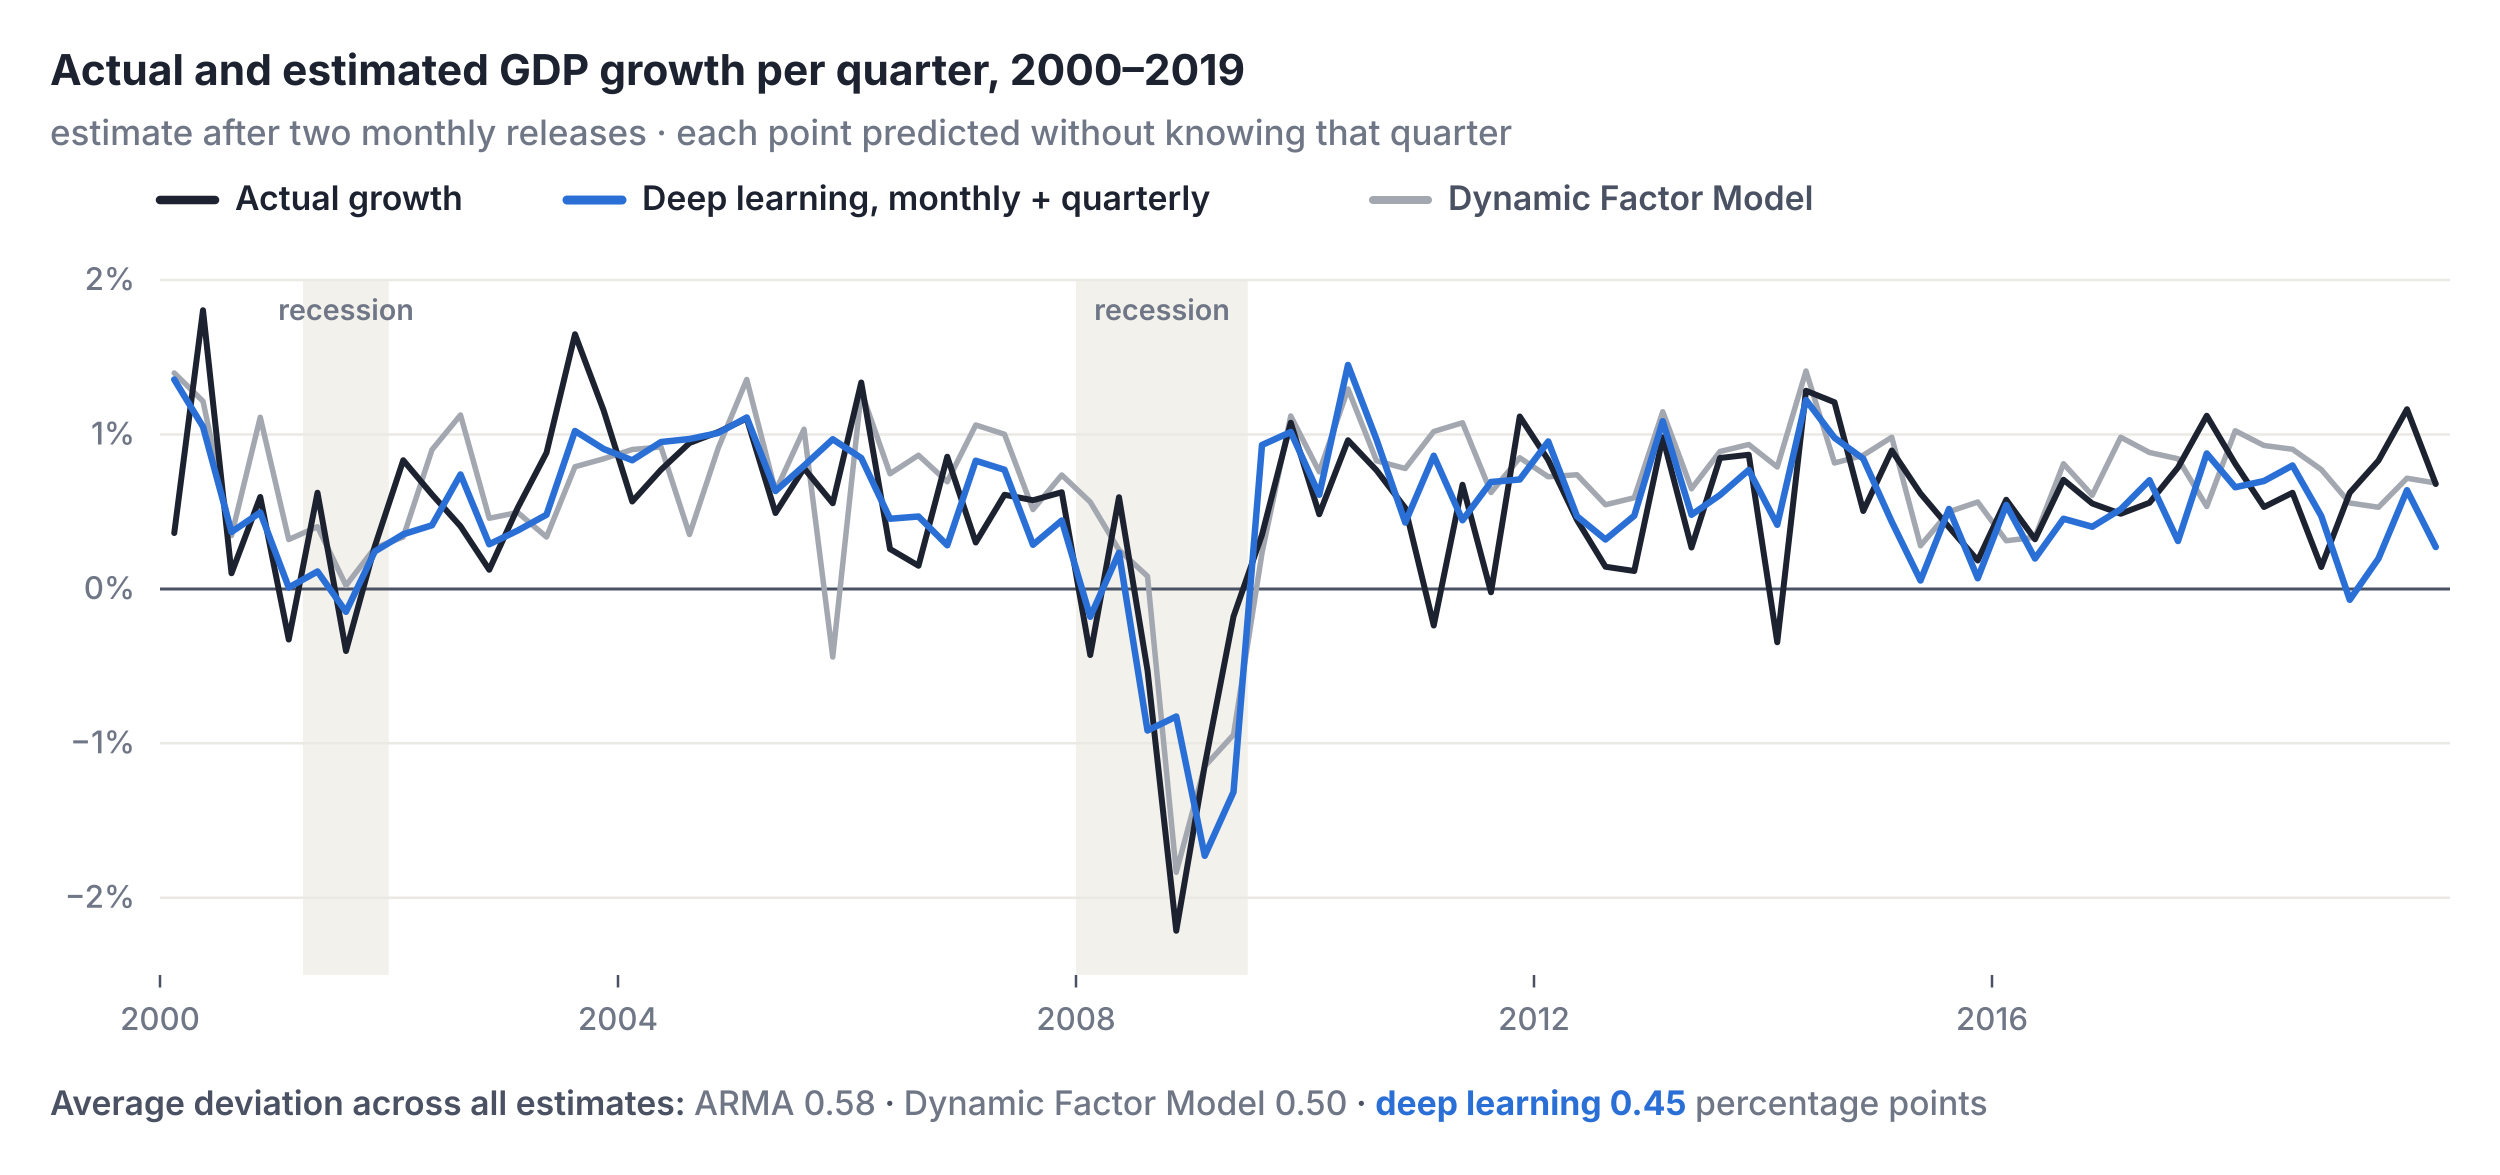
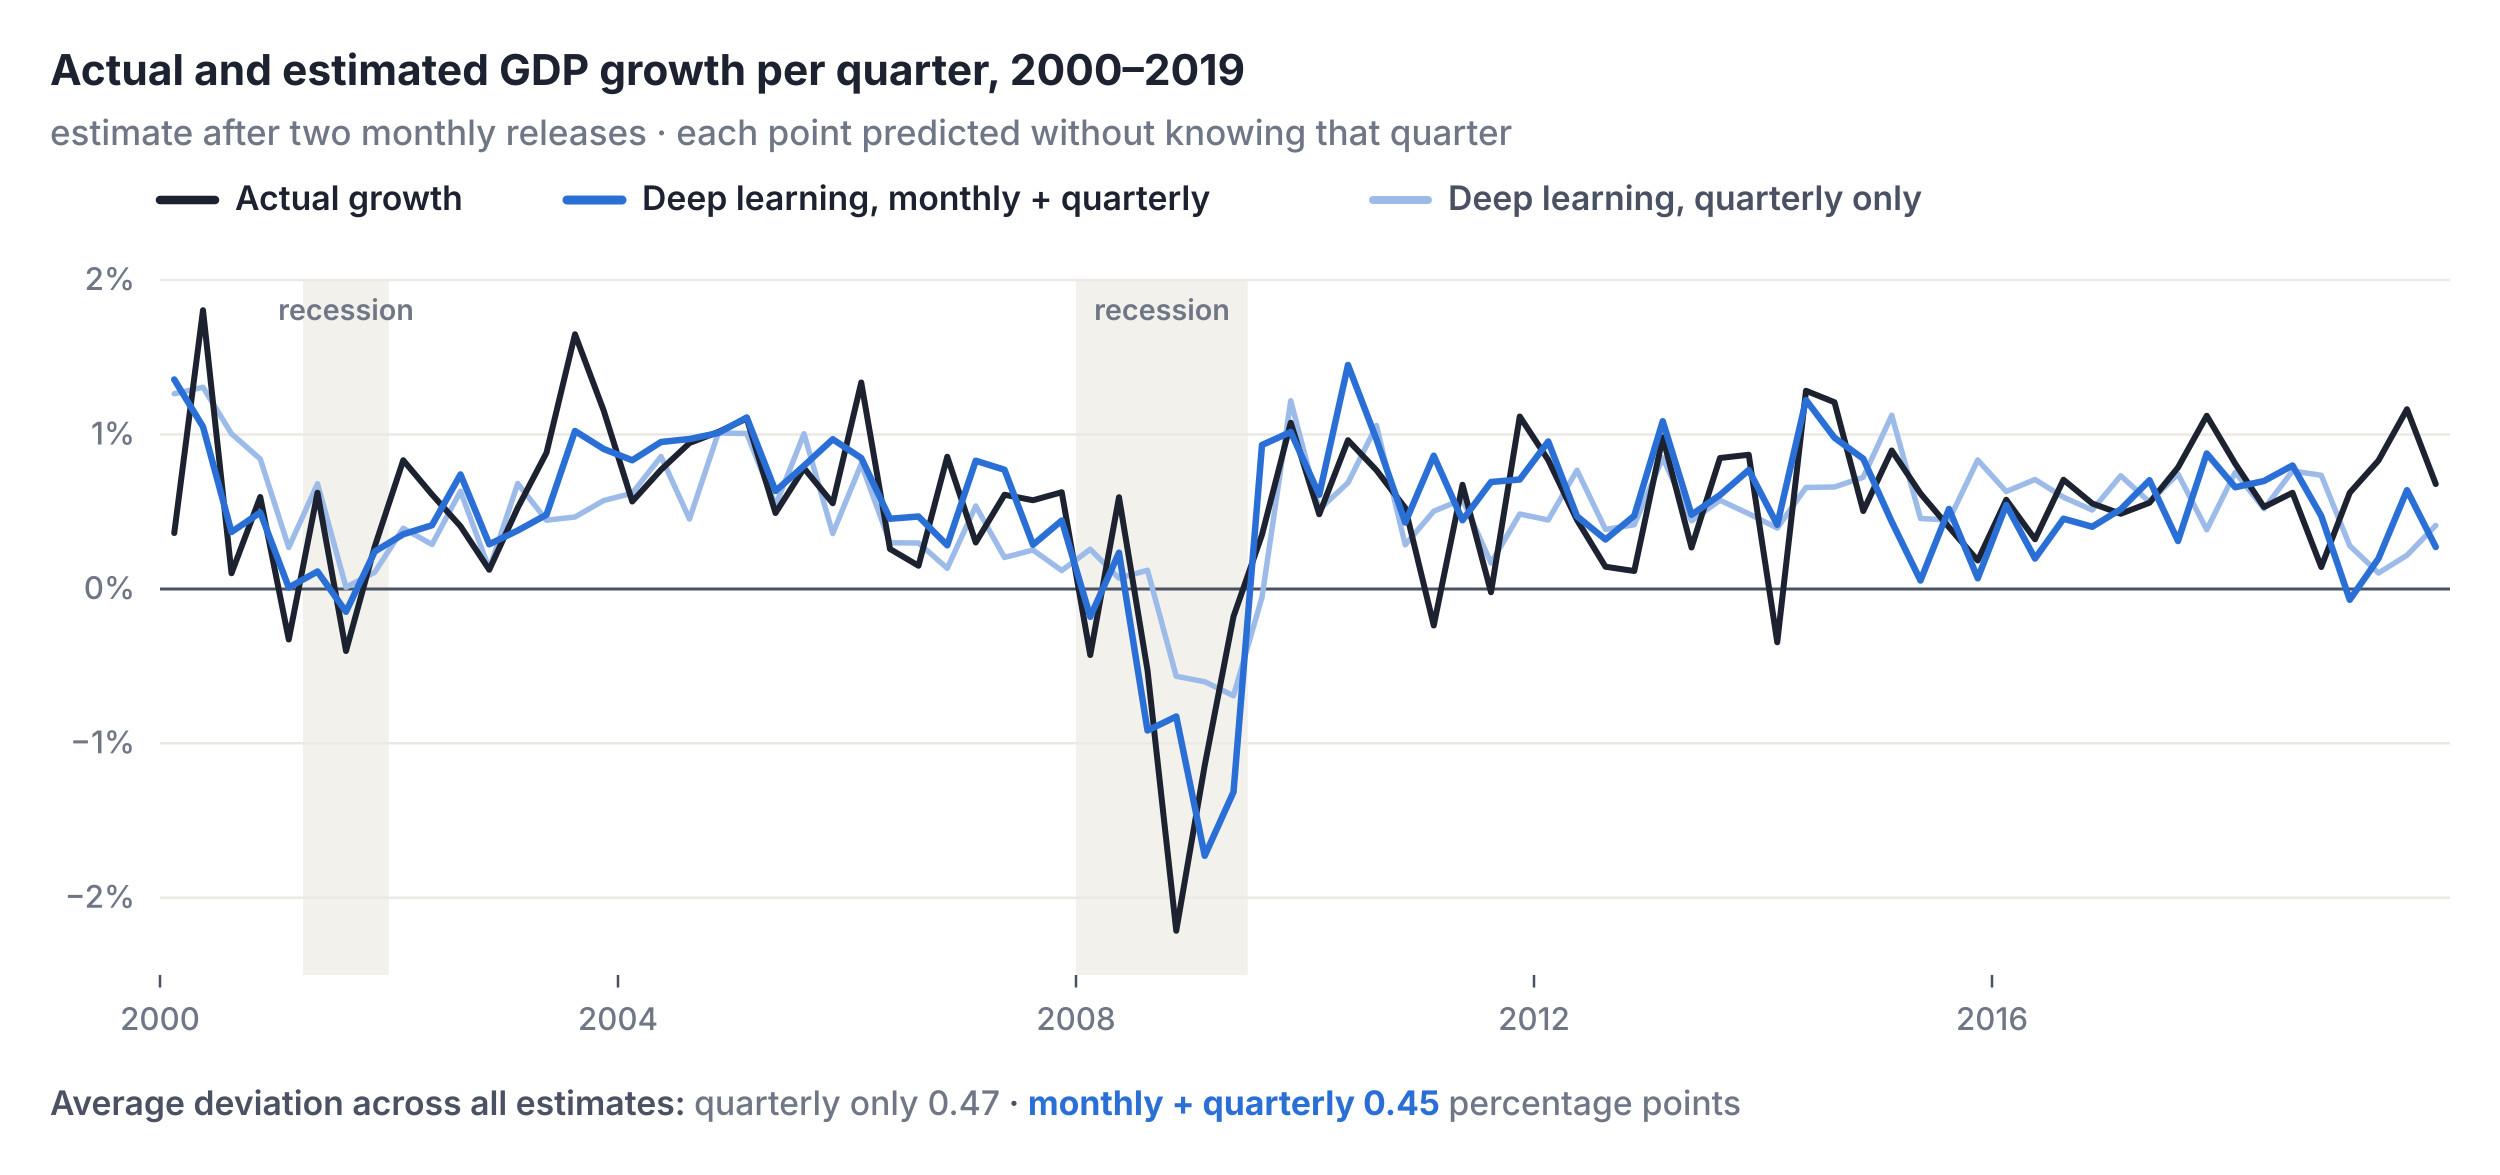
<svg xmlns="http://www.w3.org/2000/svg" viewBox="0 0 1000 470" width="1000" height="470" font-family="Inter, 'Segoe UI', Helvetica, Arial, sans-serif">
  <rect width="1000" height="470" fill="#ffffff" />
  <text x="20" y="34" font-size="17" fill="#1d2230" font-weight="700" text-anchor="start">Actual and estimated GDP growth per quarter, 2000–2019</text>
  <text x="20" y="58" font-size="14" fill="#6f7686" font-weight="500" text-anchor="start">estimate after two monthly releases · each point predicted without knowing that quarter</text>
  <rect x="121.2" y="112" width="34.3" height="278" fill="#f3f1ec" />
  <text x="138.4" y="128" font-size="11.5" fill="#6f7686" font-weight="600" text-anchor="middle">recession</text>
  <rect x="430.4" y="112" width="68.7" height="278" fill="#f3f1ec" />
  <text x="464.8" y="128" font-size="11.5" fill="#6f7686" font-weight="600" text-anchor="middle">recession</text>
  <line x1="64" y1="359.1" x2="980" y2="359.1" stroke="#ebe9e3" stroke-width="1" />
  <text x="54" y="363.1" font-size="12.5" fill="#6f7686" font-weight="500" text-anchor="end">−2%</text>
  <line x1="64" y1="297.3" x2="980" y2="297.3" stroke="#ebe9e3" stroke-width="1" />
  <text x="54" y="301.3" font-size="12.5" fill="#6f7686" font-weight="500" text-anchor="end">−1%</text>
  <line x1="64" y1="235.6" x2="980" y2="235.6" stroke="#4a5163" stroke-width="1.2" />
  <text x="54" y="239.6" font-size="12.5" fill="#6f7686" font-weight="500" text-anchor="end">0%</text>
  <line x1="64" y1="173.8" x2="980" y2="173.8" stroke="#ebe9e3" stroke-width="1" />
  <text x="54" y="177.8" font-size="12.5" fill="#6f7686" font-weight="500" text-anchor="end">1%</text>
  <line x1="64" y1="112.0" x2="980" y2="112.0" stroke="#ebe9e3" stroke-width="1" />
  <text x="54" y="116.0" font-size="12.5" fill="#6f7686" font-weight="500" text-anchor="end">2%</text>
  <line x1="64.0" y1="390" x2="64.0" y2="395" stroke="#4a5163" />
  <text x="64.0" y="412" font-size="12.5" fill="#6f7686" font-weight="500" text-anchor="middle">2000</text>
  <line x1="247.2" y1="390" x2="247.2" y2="395" stroke="#4a5163" />
  <text x="247.2" y="412" font-size="12.5" fill="#6f7686" font-weight="500" text-anchor="middle">2004</text>
  <line x1="430.4" y1="390" x2="430.4" y2="395" stroke="#4a5163" />
  <text x="430.4" y="412" font-size="12.5" fill="#6f7686" font-weight="500" text-anchor="middle">2008</text>
  <line x1="613.6" y1="390" x2="613.6" y2="395" stroke="#4a5163" />
  <text x="613.6" y="412" font-size="12.5" fill="#6f7686" font-weight="500" text-anchor="middle">2012</text>
  <line x1="796.8" y1="390" x2="796.8" y2="395" stroke="#4a5163" />
  <text x="796.8" y="412" font-size="12.5" fill="#6f7686" font-weight="500" text-anchor="middle">2016</text>
-   <polyline points="69.7,149.2 81.2,160.5 92.6,214.2 104.1,166.9 115.5,215.8 127.0,210.7 138.4,234.2 149.9,219.2 161.3,214.8 172.8,179.9 184.2,166.0 195.7,207.3 207.1,205.0 218.6,214.8 230.0,186.7 241.5,183.5 252.9,179.8 264.4,178.8 275.8,213.8 287.3,179.2 298.7,151.8 310.2,196.5 321.6,171.7 333.1,262.8 344.5,156.6 356.0,189.5 367.4,182.1 378.9,192.7 390.3,170.0 401.8,173.7 413.2,203.8 424.7,190.0 436.1,200.8 447.6,220.0 459.0,230.5 470.5,348.9 481.9,306.5 493.4,293.9 504.8,221.2 516.3,166.4 527.7,188.7 539.2,155.6 550.6,184.3 562.1,187.4 573.5,172.6 585.0,169.1 596.4,197.0 607.9,183.1 619.3,190.7 630.8,189.9 642.2,201.9 653.7,199.1 665.1,164.7 676.6,195.5 688.0,180.6 699.5,177.8 710.9,186.8 722.4,148.4 733.8,185.2 745.3,182.1 756.7,174.9 768.2,218.3 779.6,204.7 791.1,200.8 802.5,216.3 814.0,214.9 825.4,185.5 836.9,198.1 848.3,174.9 859.8,181.0 871.2,183.5 882.7,202.6 894.1,172.3 905.6,178.2 917.0,179.7 928.5,187.8 939.9,201.2 951.4,202.9 962.8,191.3 974.3,193.2" fill="none" stroke="#a3a7b0" stroke-width="2.2" stroke-linejoin="round" stroke-linecap="round" />
+   <polyline points="69.7,157.5 81.2,154.9 92.6,173.5 104.1,183.6 115.5,219.0 127.0,193.5 138.4,234.9 149.9,228.9 161.3,211.3 172.8,217.8 184.2,196.5 195.7,227.6 207.1,193.4 218.6,208.1 230.0,206.8 241.5,200.2 252.9,197.3 264.4,182.6 275.8,207.6 287.3,173.2 298.7,173.4 310.2,202.2 321.6,173.5 333.1,213.4 344.5,185.6 356.0,217.1 367.4,217.2 378.9,227.3 390.3,202.4 401.8,223.0 413.2,220.0 424.7,228.2 436.1,219.7 447.6,231.3 459.0,228.1 470.5,270.5 481.9,272.7 493.4,278.3 504.8,238.9 516.3,160.3 527.7,203.8 539.2,193.1 550.6,170.2 562.1,217.9 573.5,204.5 585.0,199.7 596.4,225.2 607.9,205.6 619.3,208.0 630.8,188.1 642.2,211.8 653.7,209.9 665.1,183.1 676.6,208.3 688.0,200.1 699.5,205.5 710.9,211.2 722.4,195.0 733.8,194.8 745.3,190.9 756.7,166.1 768.2,207.4 779.6,208.0 791.1,184.0 802.5,196.6 814.0,191.8 825.4,198.9 836.9,204.0 848.3,190.3 859.8,200.8 871.2,189.6 882.7,211.9 894.1,188.9 905.6,203.5 917.0,188.4 928.5,190.1 939.9,218.3 951.4,229.2 962.8,222.1 974.3,210.2" fill="none" stroke="#9dbbe9" stroke-width="2.2" stroke-linejoin="round" stroke-linecap="round" />
  <polyline points="69.7,213.2 81.2,124.1 92.6,229.3 104.1,198.8 115.5,255.8 127.0,197.1 138.4,260.4 149.9,218.6 161.3,184.1 172.8,197.8 184.2,210.5 195.7,227.9 207.1,203.1 218.6,181.1 230.0,133.7 241.5,164.3 252.9,200.6 264.4,187.9 275.8,177.2 287.3,172.8 298.7,167.4 310.2,205.2 321.6,187.3 333.1,201.3 344.5,153.0 356.0,219.6 367.4,226.3 378.9,182.7 390.3,217.0 401.8,197.9 413.2,200.1 424.7,196.9 436.1,262.0 447.6,198.9 459.0,268.1 470.5,372.3 481.9,306.1 493.4,246.6 504.8,213.9 516.3,169.1 527.7,205.7 539.2,176.1 550.6,188.1 562.1,203.2 573.5,250.2 585.0,193.9 596.4,236.9 607.9,166.6 619.3,184.0 630.8,208.0 642.2,226.7 653.7,228.4 665.1,174.9 676.6,219.0 688.0,183.2 699.5,181.9 710.9,256.9 722.4,156.3 733.8,160.9 745.3,204.4 756.7,180.2 768.2,197.4 779.6,210.9 791.1,224.2 802.5,199.9 814.0,215.7 825.4,191.9 836.9,201.4 848.3,205.5 859.8,201.1 871.2,187.0 882.7,166.3 894.1,185.5 905.6,202.8 917.0,197.1 928.5,226.8 939.9,197.1 951.4,184.2 962.8,163.7 974.3,193.6" fill="none" stroke="#1d2230" stroke-width="2.4" stroke-linejoin="round" stroke-linecap="round" />
  <polyline points="69.7,151.8 81.2,170.7 92.6,212.8 104.1,205.0 115.5,235.0 127.0,228.6 138.4,244.7 149.9,220.6 161.3,213.7 172.8,210.1 184.2,189.8 195.7,217.7 207.1,212.2 218.6,205.9 230.0,172.4 241.5,179.6 252.9,184.1 264.4,176.8 275.8,175.6 287.3,173.2 298.7,167.0 310.2,196.4 321.6,186.3 333.1,175.7 344.5,183.2 356.0,207.5 367.4,206.6 378.9,218.1 390.3,184.3 401.8,187.9 413.2,217.9 424.7,208.2 436.1,246.7 447.6,221.1 459.0,292.2 470.5,286.6 481.9,342.3 493.4,316.8 504.8,178.0 516.3,172.8 527.7,197.9 539.2,146.0 550.6,175.8 562.1,209.0 573.5,182.3 585.0,208.1 596.4,192.8 607.9,191.8 619.3,176.6 630.8,206.5 642.2,215.8 653.7,206.3 665.1,168.5 676.6,205.9 688.0,198.0 699.5,188.0 710.9,209.9 722.4,160.0 733.8,175.1 745.3,183.5 756.7,208.7 768.2,232.2 779.6,203.6 791.1,231.3 802.5,202.0 814.0,223.4 825.4,207.5 836.9,210.7 848.3,203.7 859.8,192.1 871.2,216.4 882.7,181.4 894.1,194.9 905.6,192.4 917.0,186.2 928.5,206.4 939.9,239.9 951.4,223.4 962.8,196.1 974.3,218.8" fill="none" stroke="#2a6fd6" stroke-width="2.6" stroke-linejoin="round" stroke-linecap="round" />
  <line x1="64" y1="80" x2="86" y2="80" stroke="#1d2230" stroke-width="3.4" stroke-linecap="round" />
  <text x="94" y="84" font-size="13.5" fill="#1d2230" font-weight="600" text-anchor="start">Actual growth</text>
  <line x1="226.8" y1="80" x2="248.8" y2="80" stroke="#2a6fd6" stroke-width="3.6" stroke-linecap="round" />
  <text x="256.8" y="84" font-size="13.5" fill="#1d2230" font-weight="600" text-anchor="start">Deep learning, monthly + quarterly</text>
-   <line x1="549.2" y1="80" x2="571.2" y2="80" stroke="#a3a7b0" stroke-width="3.2" stroke-linecap="round" />
-   <text x="579.2" y="84" font-size="13.5" fill="#4a5163" font-weight="600" text-anchor="start">Dynamic Factor Model</text>
-   <text x="20" y="446" font-size="13.5" fill="#4a5163" font-weight="600">Average deviation across all estimates: <tspan fill="#6f7686" font-weight="500">ARMA 0.58</tspan> · <tspan fill="#6f7686" font-weight="500">Dynamic Factor Model 0.50</tspan> · <tspan fill="#2a6fd6" font-weight="700">deep learning 0.45</tspan>
+   <line x1="549.2" y1="80" x2="571.2" y2="80" stroke="#9dbbe9" stroke-width="3.2" stroke-linecap="round" />
+   <text x="579.2" y="84" font-size="13.5" fill="#4a5163" font-weight="600" text-anchor="start">Deep learning, quarterly only</text>
+   <text x="20" y="446" font-size="13.5" fill="#4a5163" font-weight="600">Average deviation across all estimates: <tspan fill="#6f7686" font-weight="500">quarterly only 0.47</tspan> · <tspan fill="#2a6fd6" font-weight="700">monthly + quarterly 0.45</tspan>
    <tspan fill="#6f7686" font-weight="500">percentage points</tspan>
  </text>
</svg>
